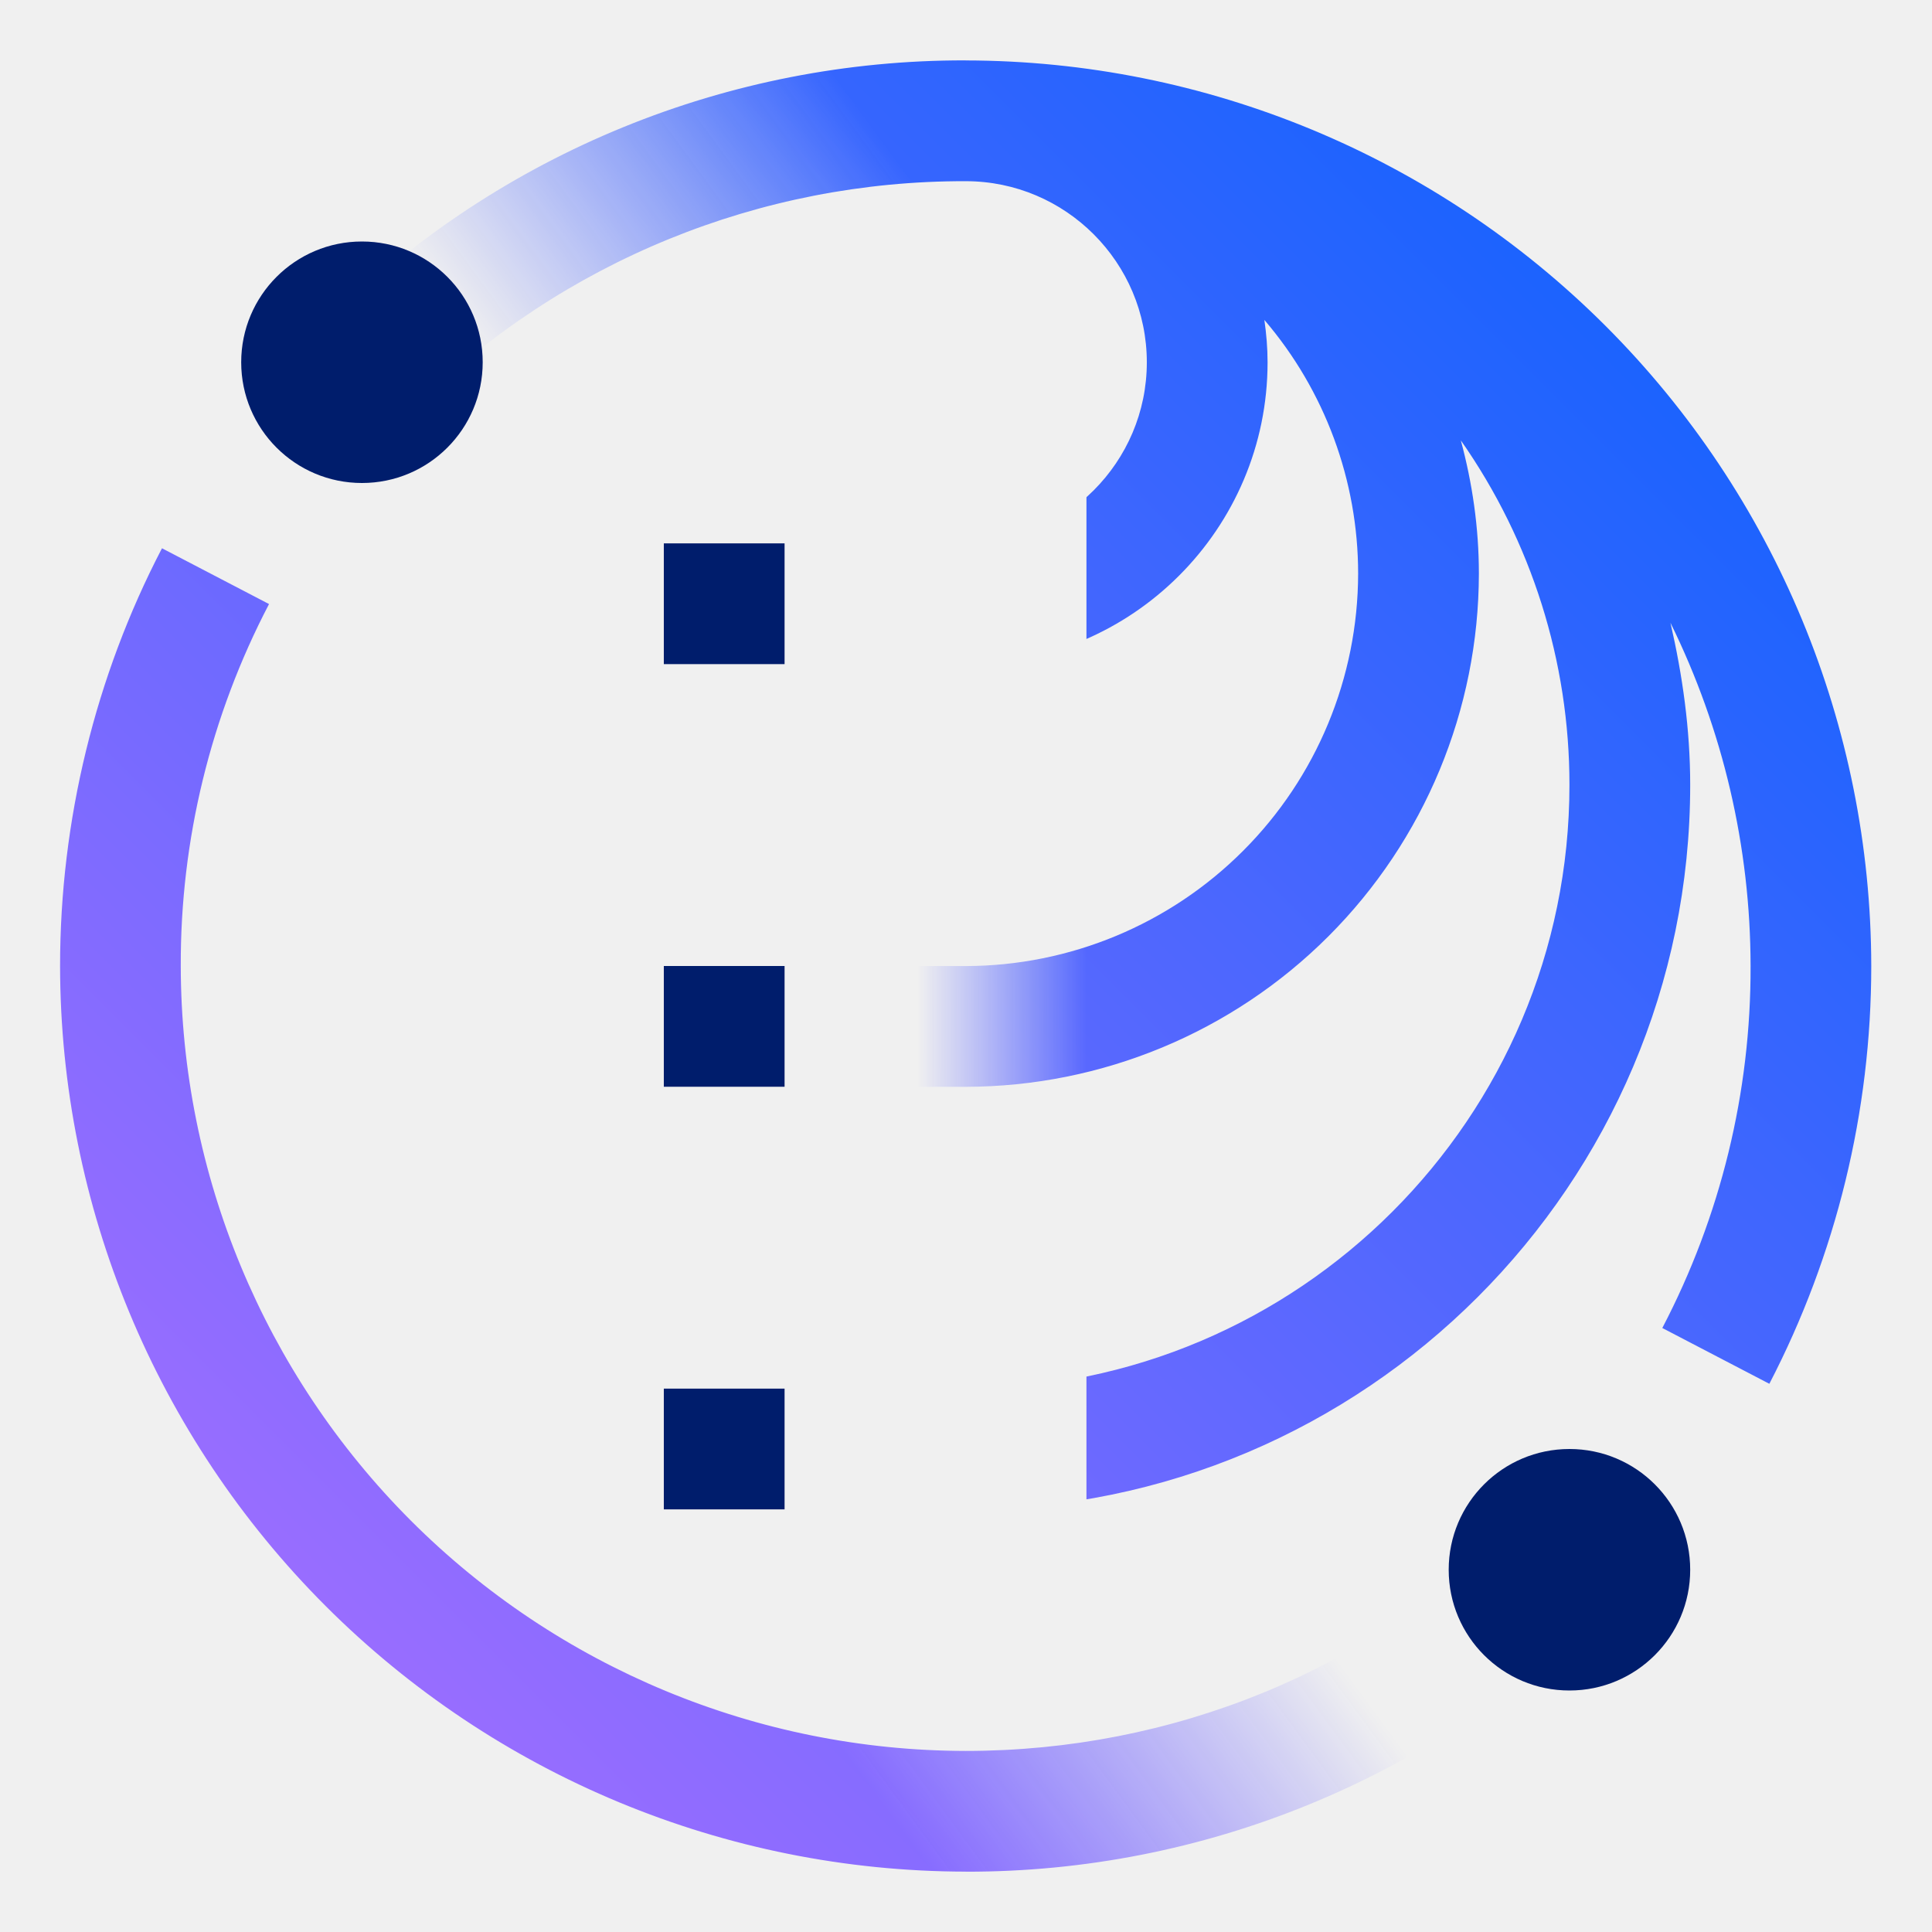
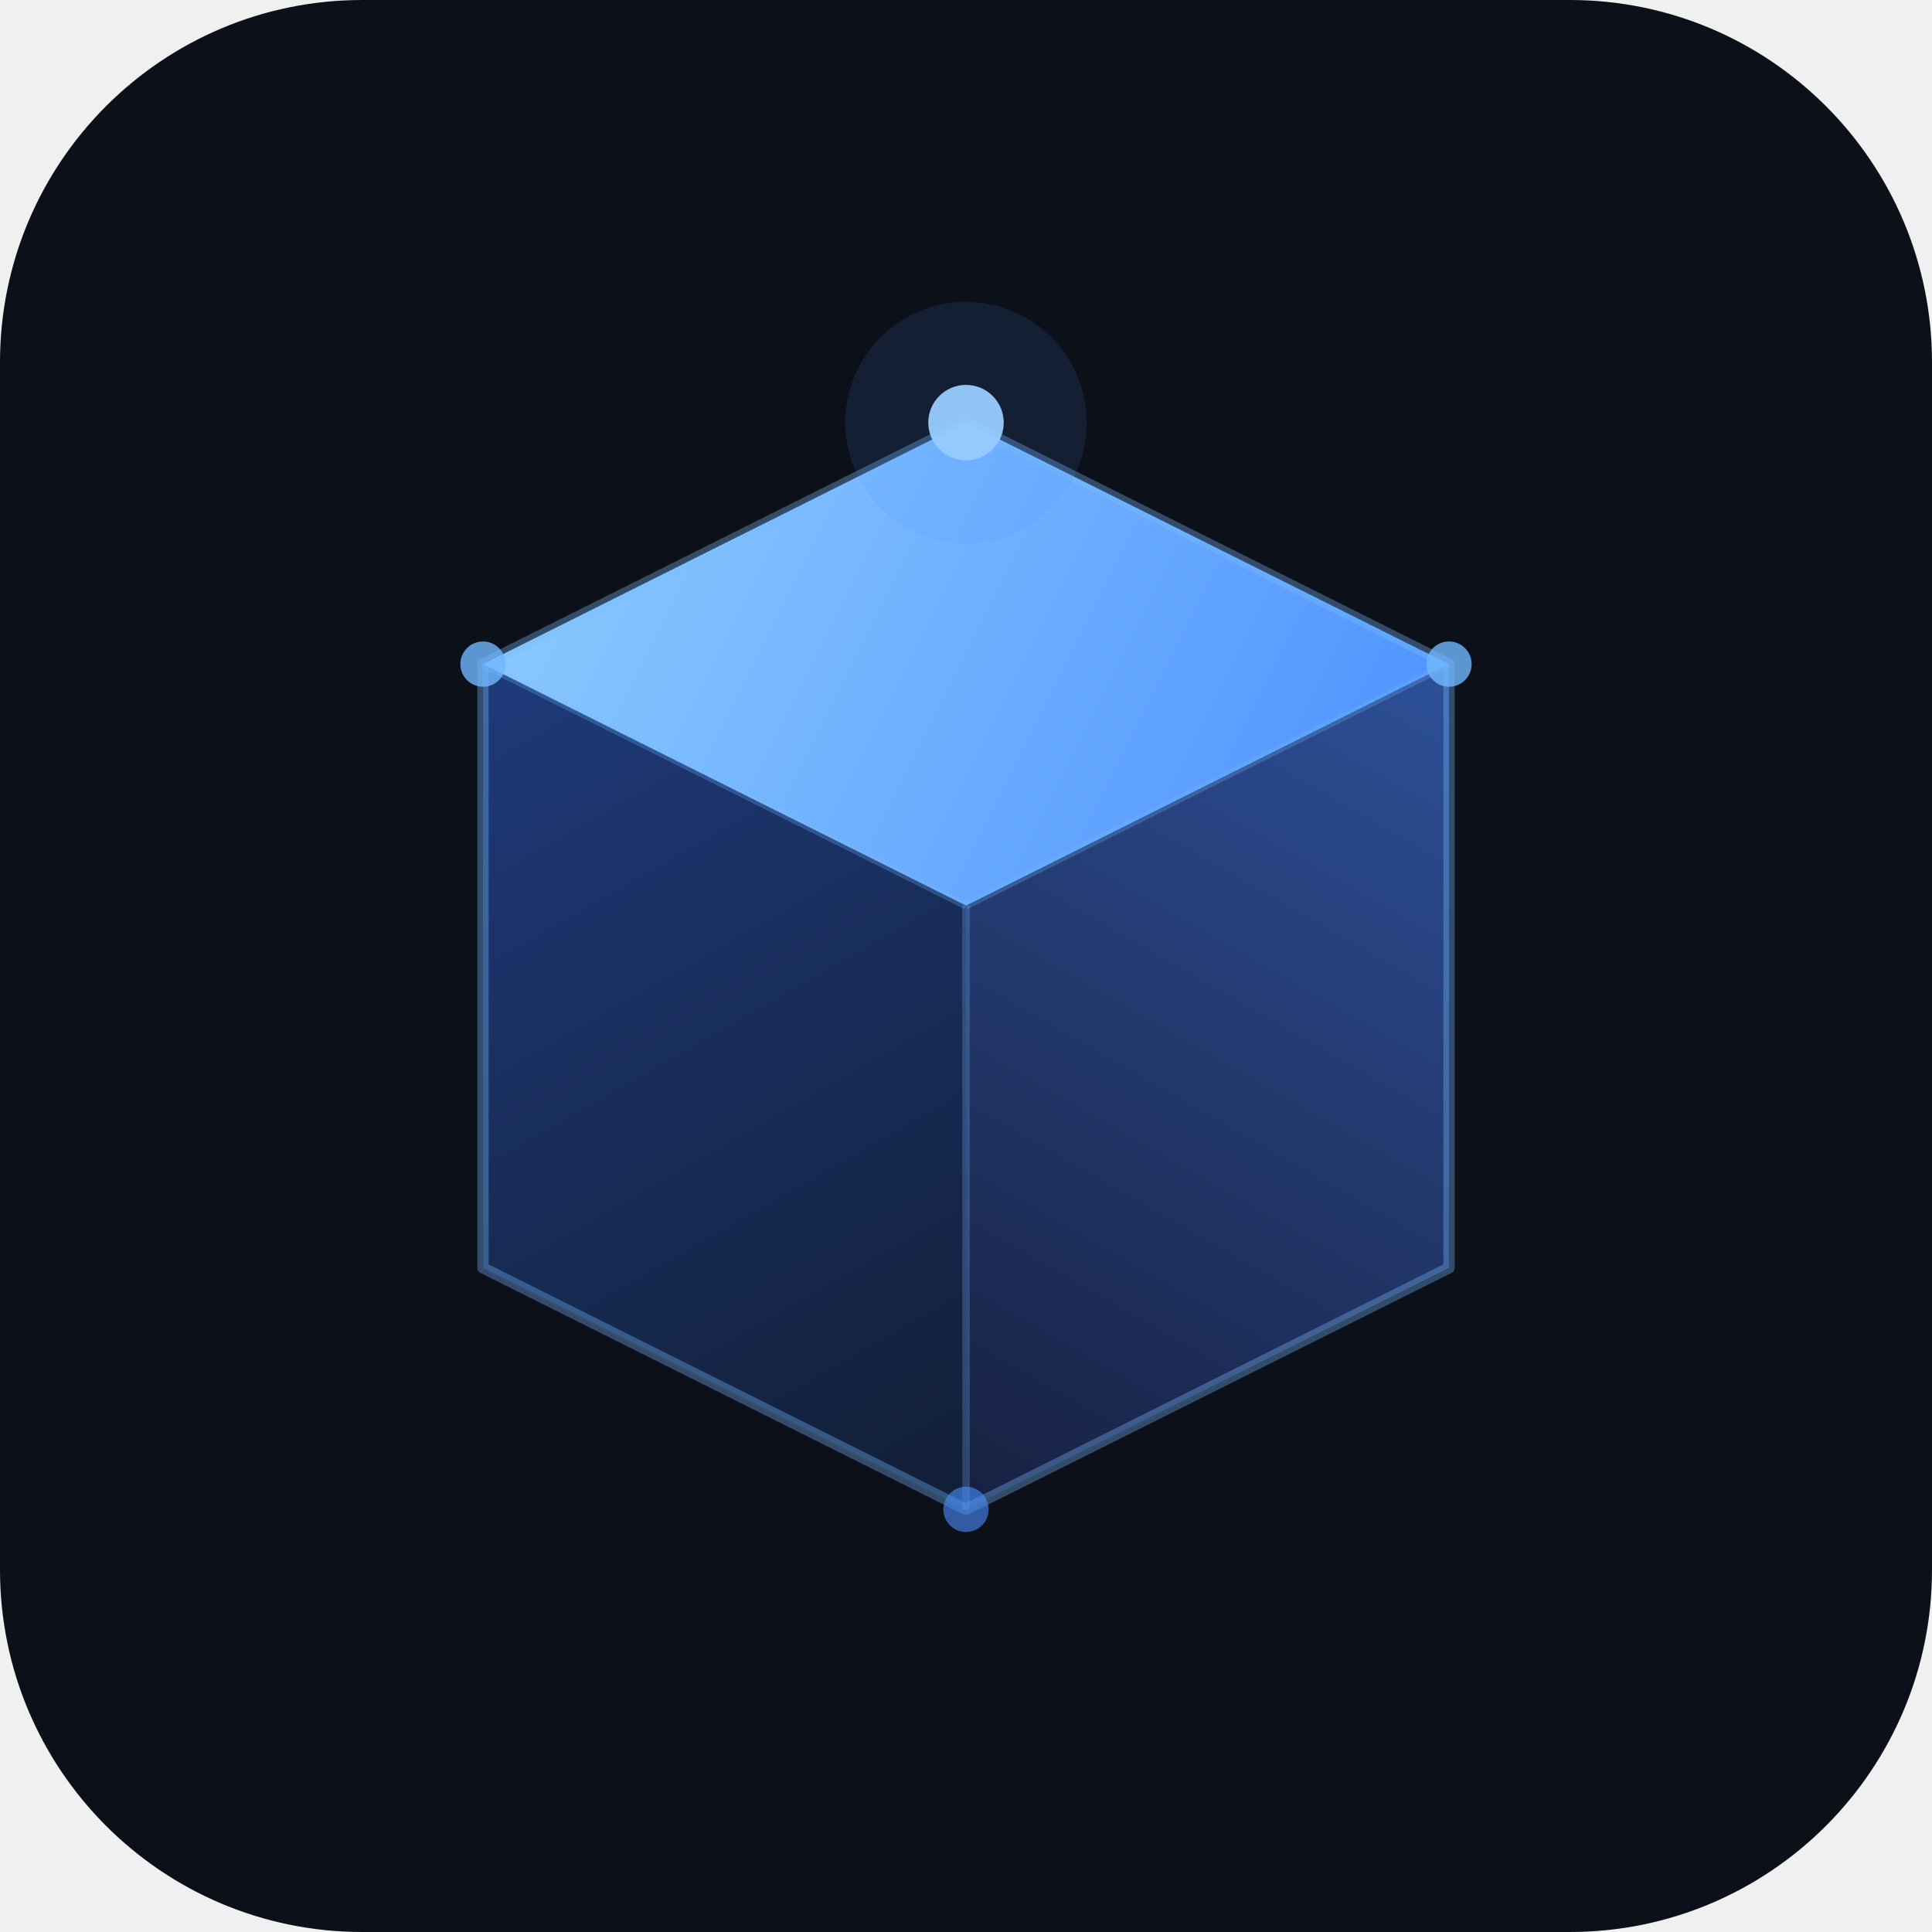
- <svg xmlns="http://www.w3.org/2000/svg" width="32" height="32" viewBox="0 0 32 32" fill="none">
-   <g clip-path="url(#clip0_52_3834)">
-     <mask id="mask0_52_3834" maskUnits="userSpaceOnUse" x="-1" y="0" width="33" height="32">
-       <path d="M15.995 1C12.068 0.991 8.296 2.531 5.497 5.286L6.897 6.715C9.322 4.327 12.592 2.993 15.995 3.001C17.649 3.001 18.995 4.347 18.995 6.001C18.995 7.655 17.649 9.001 15.995 9.001H14.995V11.001H15.995C18.752 11.001 20.995 8.758 20.995 6.001C20.995 5.762 20.975 5.529 20.942 5.299C21.944 6.47 22.495 7.96 22.495 9.501C22.492 11.224 21.807 12.876 20.588 14.094C19.37 15.313 17.718 15.998 15.995 16.001H14.995V18.001H15.995C18.248 17.998 20.409 17.102 22.003 15.508C23.596 13.915 24.492 11.755 24.495 9.501C24.495 8.737 24.386 7.999 24.196 7.294C25.368 8.966 25.996 10.959 25.995 13.001C25.995 18.515 21.509 23.001 15.995 23.001H14.995V25.001H15.995C22.612 25.001 27.995 19.618 27.995 13.001C27.995 12.075 27.867 11.182 27.668 10.315C28.539 12.084 28.993 14.029 28.995 16.001C29.002 18.088 28.5 20.146 27.533 21.996L29.306 22.92C30.415 20.782 30.994 18.409 30.994 16.001C30.989 12.024 29.407 8.212 26.595 5.4C23.783 2.588 19.971 1.006 15.994 1.001L15.995 1ZM15.995 31C12.018 30.995 8.206 29.413 5.394 26.601C2.582 23.789 1 19.977 0.995 16C0.995 13.593 1.579 11.2 2.683 9.081L4.456 10.005C3.489 11.855 2.987 13.913 2.994 16.001C2.999 19.447 4.371 22.751 6.807 25.188C9.244 27.624 12.548 28.996 15.994 29.001C19.417 29.001 22.647 27.682 25.092 25.287L26.492 26.715C23.693 29.47 19.921 31.01 15.994 31.001L15.995 31Z" fill="white" />
-       <path d="M7.995 9L-0.005 0H15.995L18.3 3.305L7.995 9Z" fill="url(#paint0_linear_52_3834)" />
-       <path d="M23.995 23L31.995 32H15.995L13.691 28.695L23.995 23Z" fill="url(#paint1_linear_52_3834)" />
-       <path d="M13.995 19V15H17.995V19H13.995Z" fill="url(#paint2_linear_52_3834)" />
-       <path d="M13.995 12V8L17.995 8V12H13.995Z" fill="url(#paint3_linear_52_3834)" />
-       <path d="M13.995 26V22H17.995V26H13.995Z" fill="url(#paint4_linear_52_3834)" />
-     </mask>
-     <g mask="url(#mask0_52_3834)">
-       <path d="M0 0H32V32H0V0Z" fill="url(#paint5_linear_52_3834)" />
-     </g>
-     <path d="M5.995 8C7.1 8 7.995 7.105 7.995 6C7.995 4.895 7.1 4 5.995 4C4.89 4 3.995 4.895 3.995 6C3.995 7.105 4.89 8 5.995 8Z" fill="#001D6C" />
-     <path d="M25.995 28C27.1 28 27.995 27.105 27.995 26C27.995 24.895 27.1 24 25.995 24C24.89 24 23.995 24.895 23.995 26C23.995 27.105 24.89 28 25.995 28Z" fill="#001D6C" />
-     <path d="M12.995 23V25H10.995V23H12.995ZM12.995 9V11H10.995V9H12.995ZM12.995 16V18H10.995V16H12.995Z" fill="#001D6C" />
-   </g>
+ <svg xmlns="http://www.w3.org/2000/svg" width="512" height="512" viewBox="0 0 512 512" fill="none">
+   <rect width="512" height="512" rx="96" fill="#0c1018" />
+   <path d="M256 240 L384 176 L384 336 L256 400 Z" fill="url(#right_grad)" />
+   <path d="M128 176 L256 240 L256 400 L128 336 Z" fill="url(#left_grad)" />
+   <path d="M256 112 L384 176 L256 240 L128 176 Z" fill="url(#top_grad)" />
+   <polyline points="256,112 384,176 384,336 256,400 128,336 128,176 256,112" fill="none" stroke="rgba(120,190,255,0.35)" stroke-width="3" stroke-linejoin="round" />
+   <line x1="256" y1="240" x2="256" y2="400" stroke="rgba(120,190,255,0.25)" stroke-width="2" />
+   <line x1="128" y1="176" x2="256" y2="240" stroke="rgba(120,190,255,0.25)" stroke-width="2" />
+   <line x1="384" y1="176" x2="256" y2="240" stroke="rgba(120,190,255,0.25)" stroke-width="2" />
+   <circle cx="256" cy="112" r="10" fill="#a0d4ff" opacity="0.95" />
+   <circle cx="384" cy="176" r="6" fill="#70b8ff" opacity="0.8" />
+   <circle cx="128" cy="176" r="6" fill="#70b8ff" opacity="0.8" />
+   <circle cx="256" cy="400" r="6" fill="#4a8fff" opacity="0.6" />
+   <circle cx="256" cy="112" r="32" fill="#4a8fff" opacity="0.12" />
  <defs>
-     <linearGradient id="paint0_linear_52_3834" x1="2.576" y1="5.561" x2="12.982" y2="-2.075" gradientUnits="userSpaceOnUse">
-       <stop offset="0.32" />
-       <stop offset="0.9" stop-opacity="0" />
+     <linearGradient id="top_grad" x1="128" y1="112" x2="384" y2="240" gradientUnits="userSpaceOnUse">
+       <stop offset="0" stop-color="#90ceff" />
+       <stop offset="1" stop-color="#4a8fff" />
    </linearGradient>
-     <linearGradient id="paint1_linear_52_3834" x1="28.012" y1="28.503" x2="17.606" y2="36.138" gradientUnits="userSpaceOnUse">
-       <stop offset="0.32" />
-       <stop offset="0.9" stop-opacity="0" />
+     <linearGradient id="left_grad" x1="128" y1="176" x2="256" y2="400" gradientUnits="userSpaceOnUse">
+       <stop offset="0" stop-color="#1e3a7a" />
+       <stop offset="1" stop-color="#111e35" />
    </linearGradient>
-     <linearGradient id="paint2_linear_52_3834" x1="17.995" y1="17" x2="13.995" y2="17" gradientUnits="userSpaceOnUse">
-       <stop stop-opacity="0" />
-       <stop offset="0.7" />
+     <linearGradient id="right_grad" x1="384" y1="176" x2="256" y2="400" gradientUnits="userSpaceOnUse">
+       <stop offset="0" stop-color="#2d5098" />
+       <stop offset="1" stop-color="#172040" />
    </linearGradient>
-     <linearGradient id="paint3_linear_52_3834" x1="17.995" y1="25.995" x2="13.995" y2="24.995" gradientUnits="userSpaceOnUse">
-       <stop stop-opacity="0" />
-       <stop offset="0.7" />
-     </linearGradient>
-     <linearGradient id="paint4_linear_52_3834" x1="17.995" y1="39.995" x2="13.995" y2="38.995" gradientUnits="userSpaceOnUse">
-       <stop stop-opacity="0" />
-       <stop offset="0.7" />
-     </linearGradient>
-     <linearGradient id="paint5_linear_52_3834" x1="0" y1="32" x2="32" y2="0" gradientUnits="userSpaceOnUse">
-       <stop offset="0.1" stop-color="#A56EFF" />
-       <stop offset="0.9" stop-color="#0F62FE" />
-     </linearGradient>
-     <clipPath id="clip0_52_3834">
-       <rect width="32" height="32" fill="white" />
-     </clipPath>
  </defs>
</svg>
